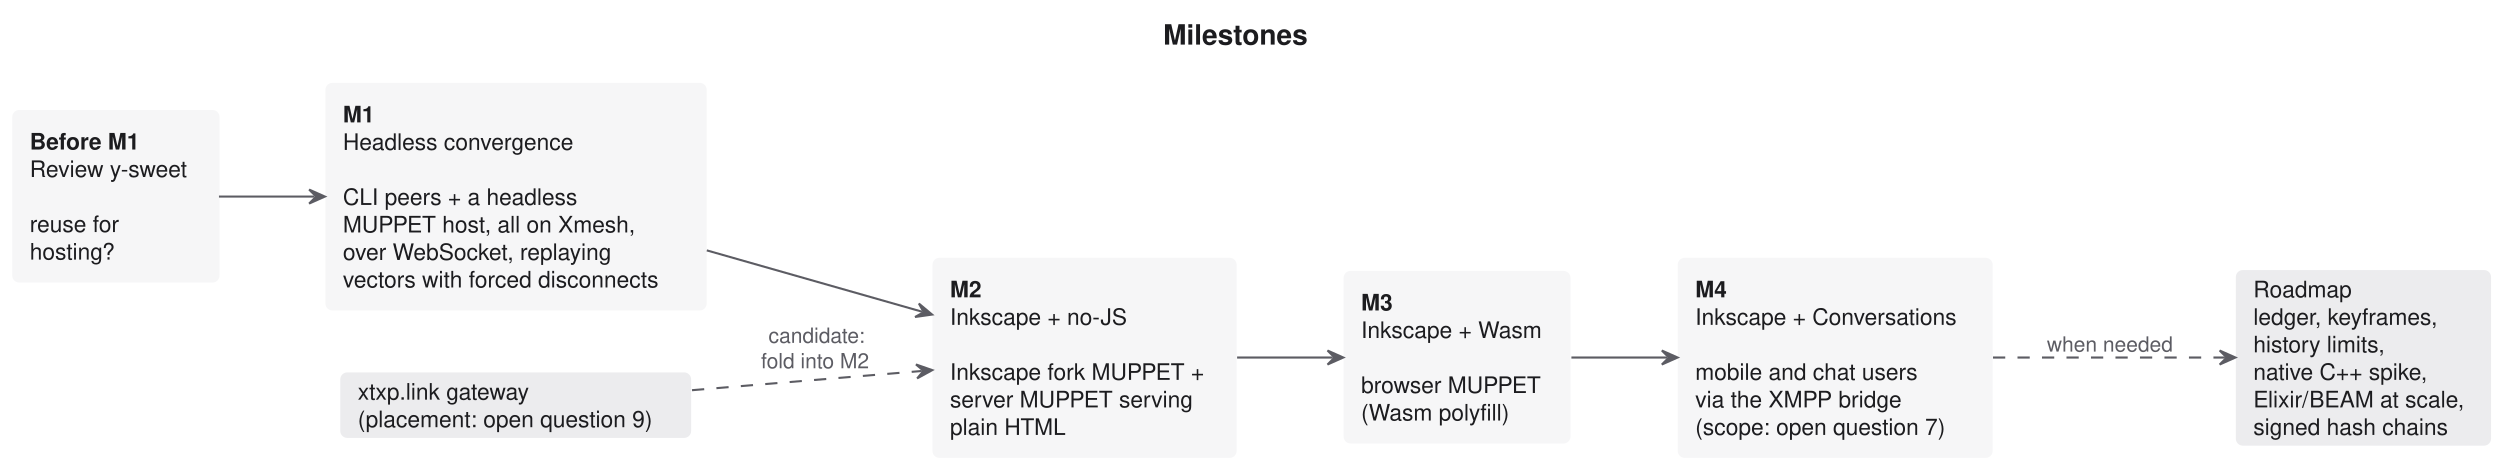
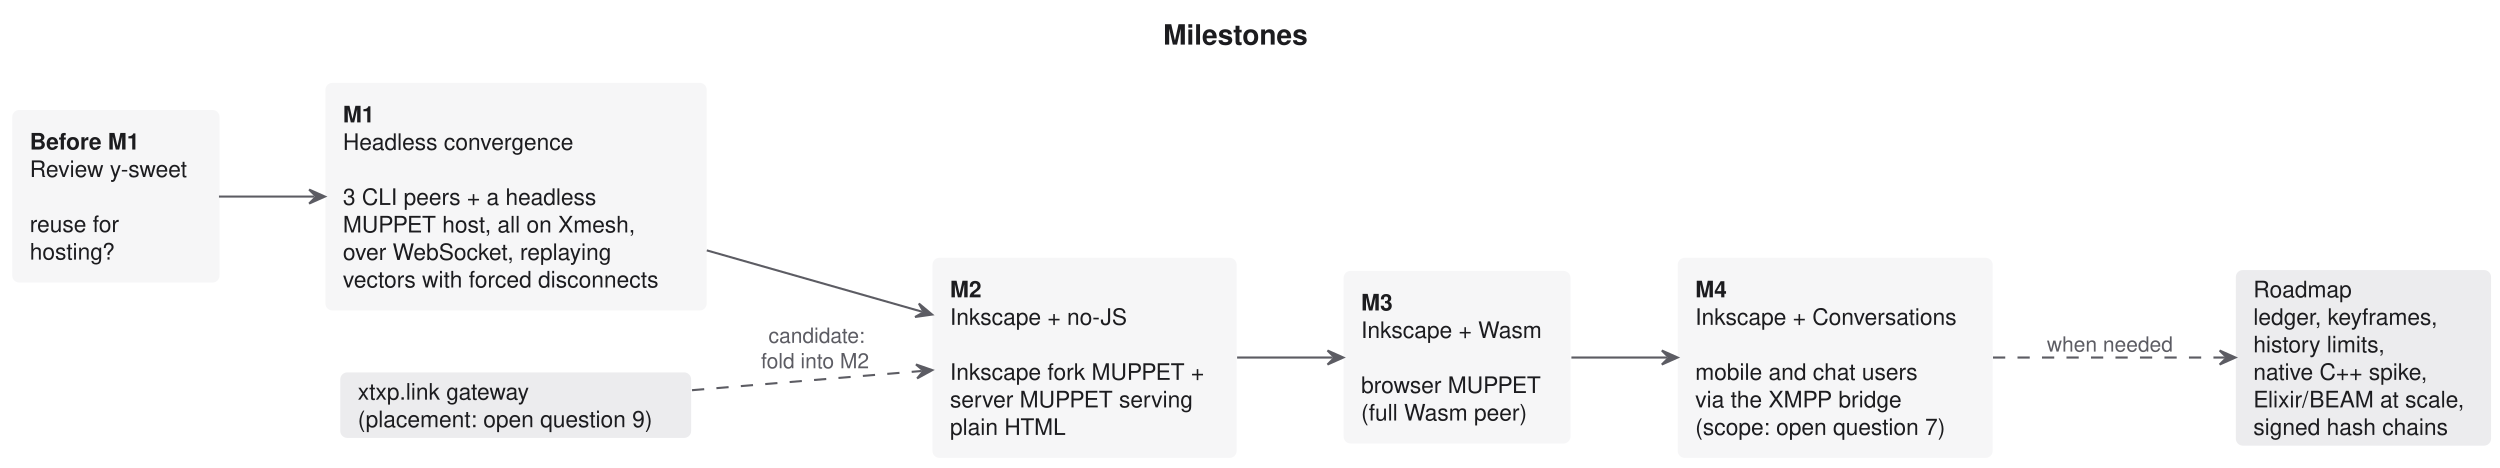
<svg xmlns="http://www.w3.org/2000/svg" contentStyleType="text/css" data-diagram-type="DESCRIPTION" height="267px" preserveAspectRatio="none" style="width:1429px;height:267px;" version="1.1" viewBox="0 0 1429 267" width="1429px" zoomAndPan="magnify">
  <defs />
  <g>
    <g class="title" data-source-line="2">
      <text fill="#1C1C1F" font-family="Helvetica" font-size="16" font-weight="bold" lengthAdjust="spacing" textLength="86.195" x="664.849" y="25.5">Milestones</text>
    </g>
    <g class="entity" data-entity="m0" data-source-line="6" data-uid="ent0002" id="entity_m0">
      <rect fill="#F6F6F7" height="98.647" rx="4" ry="4" width="118.471" x="7" y="62.859" />
      <text fill="#1C1C1F" font-family="Helvetica" font-size="13" font-weight="bold" lengthAdjust="spacing" textLength="63.324" x="17" y="85.453">Before M1</text>
      <text fill="#1C1C1F" font-family="Helvetica" font-size="13" lengthAdjust="spacing" textLength="98.471" x="17" y="101.183">Review y-sweet</text>
      <text fill="#1C1C1F" font-family="Helvetica" font-size="13" lengthAdjust="spacing" textLength="3.656" x="17" y="116.912"> </text>
      <text fill="#1C1C1F" font-family="Helvetica" font-size="13" lengthAdjust="spacing" textLength="55.758" x="17" y="132.642">reuse for</text>
      <text fill="#1C1C1F" font-family="Helvetica" font-size="13" lengthAdjust="spacing" textLength="52.044" x="17" y="148.371">hosting?</text>
    </g>
    <g class="entity" data-entity="m1" data-source-line="7" data-uid="ent0003" id="entity_m1">
      <rect fill="#F6F6F7" height="130.106" rx="4" ry="4" width="217.952" x="186" y="47.359" />
      <text fill="#1C1C1F" font-family="Helvetica" font-size="13" font-weight="bold" lengthAdjust="spacing" textLength="17.716" x="196" y="69.953">M1</text>
      <text fill="#1C1C1F" font-family="Helvetica" font-size="13" lengthAdjust="spacing" textLength="141.527" x="196" y="85.683">Headless convergence</text>
      <text fill="#1C1C1F" font-family="Helvetica" font-size="13" lengthAdjust="spacing" textLength="3.656" x="196" y="101.412"> </text>
-       <text fill="#1C1C1F" font-family="Helvetica" font-size="13" lengthAdjust="spacing" textLength="140.715" x="196" y="117.142">CLI peers + a headless</text>
+       <text fill="#1C1C1F" font-family="Helvetica" font-size="13" lengthAdjust="spacing" textLength="152.401" x="196" y="117.142">3 CLI peers + a headless</text>
      <text fill="#1C1C1F" font-family="Helvetica" font-size="13" lengthAdjust="spacing" textLength="174.395" x="196" y="132.871">MUPPET host, all on Xmesh,</text>
      <text fill="#1C1C1F" font-family="Helvetica" font-size="13" lengthAdjust="spacing" textLength="166.499" x="196" y="148.601">over WebSocket, replaying</text>
      <text fill="#1C1C1F" font-family="Helvetica" font-size="13" lengthAdjust="spacing" textLength="197.952" x="196" y="164.33">vectors with forced disconnects</text>
    </g>
    <g class="entity" data-entity="m2" data-source-line="8" data-uid="ent0004" id="entity_m2">
      <rect fill="#F6F6F7" height="114.377" rx="4" ry="4" width="173.867" x="533" y="147.359" />
      <text fill="#1C1C1F" font-family="Helvetica" font-size="13" font-weight="bold" lengthAdjust="spacing" textLength="20.3" x="543" y="169.953">M2</text>
      <text fill="#1C1C1F" font-family="Helvetica" font-size="13" lengthAdjust="spacing" textLength="108.564" x="543" y="185.683">Inkscape + no-JS</text>
      <text fill="#1C1C1F" font-family="Helvetica" font-size="13" lengthAdjust="spacing" textLength="3.656" x="543" y="201.412"> </text>
      <text fill="#1C1C1F" font-family="Helvetica" font-size="13" lengthAdjust="spacing" textLength="153.867" x="543" y="217.142">Inkscape fork MUPPET +</text>
      <text fill="#1C1C1F" font-family="Helvetica" font-size="13" lengthAdjust="spacing" textLength="146.098" x="543" y="232.871">server MUPPET serving</text>
      <text fill="#1C1C1F" font-family="Helvetica" font-size="13" lengthAdjust="spacing" textLength="70.04" x="543" y="248.601">plain HTML</text>
    </g>
    <g class="entity" data-entity="m3" data-source-line="9" data-uid="ent0005" id="entity_m3">
      <rect fill="#F6F6F7" height="98.647" rx="4" ry="4" width="129.707" x="768" y="154.859" />
      <text fill="#1C1C1F" font-family="Helvetica" font-size="13" font-weight="bold" lengthAdjust="spacing" textLength="20.503" x="778" y="177.453">M3</text>
      <text fill="#1C1C1F" font-family="Helvetica" font-size="13" lengthAdjust="spacing" textLength="109.707" x="778" y="193.183">Inkscape + Wasm</text>
      <text fill="#1C1C1F" font-family="Helvetica" font-size="13" lengthAdjust="spacing" textLength="3.656" x="778" y="208.912"> </text>
      <text fill="#1C1C1F" font-family="Helvetica" font-size="13" lengthAdjust="spacing" textLength="108.507" x="778" y="224.642">browser MUPPET</text>
-       <text fill="#1C1C1F" font-family="Helvetica" font-size="13" lengthAdjust="spacing" textLength="91.965" x="778" y="240.371">(Wasm polyfill)</text>
+       <text fill="#1C1C1F" font-family="Helvetica" font-size="13" lengthAdjust="spacing" textLength="101.962" x="778" y="240.371">(full Wasm peer)</text>
    </g>
    <g class="entity" data-entity="m4" data-source-line="10" data-uid="ent0006" id="entity_m4">
      <rect fill="#F6F6F7" height="114.377" rx="4" ry="4" width="179.999" x="959" y="147.359" />
      <text fill="#1C1C1F" font-family="Helvetica" font-size="13" font-weight="bold" lengthAdjust="spacing" textLength="20.903" x="969" y="169.953">M4</text>
      <text fill="#1C1C1F" font-family="Helvetica" font-size="13" lengthAdjust="spacing" textLength="159.999" x="969" y="185.683">Inkscape + Conversations</text>
      <text fill="#1C1C1F" font-family="Helvetica" font-size="13" lengthAdjust="spacing" textLength="3.656" x="969" y="201.412"> </text>
      <text fill="#1C1C1F" font-family="Helvetica" font-size="13" lengthAdjust="spacing" textLength="135.478" x="969" y="217.142">mobile and chat users</text>
      <text fill="#1C1C1F" font-family="Helvetica" font-size="13" lengthAdjust="spacing" textLength="124.973" x="969" y="232.871">via the XMPP bridge</text>
      <text fill="#1C1C1F" font-family="Helvetica" font-size="13" lengthAdjust="spacing" textLength="153.156" x="969" y="248.601">(scope: open question 7)</text>
    </g>
    <g class="entity" data-entity="gw" data-source-line="12" data-uid="ent0007" id="entity_gw">
      <rect fill="#ECECEE" height="37.459" rx="4" ry="4" width="200.553" x="194.5" y="212.859" />
      <text fill="#1C1C1F" font-family="Helvetica" font-size="13" lengthAdjust="spacing" textLength="107.269" x="204.5" y="228.453">xtxp.link gateway</text>
      <text fill="#1C1C1F" font-family="Helvetica" font-size="13" lengthAdjust="spacing" textLength="180.553" x="204.5" y="244.183">(placement: open question 9)</text>
    </g>
    <g class="entity" data-entity="rm" data-source-line="14" data-uid="ent0008" id="entity_rm">
      <rect fill="#ECECEE" height="100.377" rx="4" ry="4" width="145.893" x="1278" y="154.359" />
      <text fill="#1C1C1F" font-family="Helvetica" font-size="13" lengthAdjust="spacing" textLength="58.068" x="1288" y="169.953">Roadmap</text>
      <text fill="#1C1C1F" font-family="Helvetica" font-size="13" lengthAdjust="spacing" textLength="115.134" x="1288" y="185.683">ledger, keyframes,</text>
      <text fill="#1C1C1F" font-family="Helvetica" font-size="13" lengthAdjust="spacing" textLength="81.294" x="1288" y="201.412">history limits,</text>
      <text fill="#1C1C1F" font-family="Helvetica" font-size="13" lengthAdjust="spacing" textLength="107.707" x="1288" y="217.142">native C++ spike,</text>
      <text fill="#1C1C1F" font-family="Helvetica" font-size="13" lengthAdjust="spacing" textLength="125.893" x="1288" y="232.871">Elixir/BEAM at scale,</text>
      <text fill="#1C1C1F" font-family="Helvetica" font-size="13" lengthAdjust="spacing" textLength="118.155" x="1288" y="248.601">signed hash chains</text>
    </g>
    <g class="link" data-entity-1="m0" data-entity-2="m1" data-source-line="16" data-uid="lnk9" id="link_m0_m1">
      <path d="M125.16,112.359 C143.69,112.359 158.81,112.359 179.7,112.359" fill="none" id="m0-to-m1" style="stroke:#5C5C63;stroke-width:1.2;" />
      <polygon fill="#5C5C63" points="185.7,112.359,176.7,108.359,180.7,112.359,176.7,116.359,185.7,112.359" style="stroke:#5C5C63;stroke-width:1.2;" />
    </g>
    <g class="link" data-entity-1="m1" data-entity-2="m2" data-source-line="17" data-uid="lnk10" id="link_m1_m2">
      <path d="M404,143.119 C445.91,155.059 487.46,166.895 527.02,178.166" fill="none" id="m1-to-m2" style="stroke:#5C5C63;stroke-width:1.2;" />
      <polygon fill="#5C5C63" points="532.79,179.809,525.23,173.497,527.981,178.44,523.038,181.19,532.79,179.809" style="stroke:#5C5C63;stroke-width:1.2;" />
    </g>
    <g class="link" data-entity-1="m2" data-entity-2="m3" data-source-line="18" data-uid="lnk11" id="link_m2_m3">
      <path d="M707.13,204.359 C727.41,204.359 742.68,204.359 761.81,204.359" fill="none" id="m2-to-m3" style="stroke:#5C5C63;stroke-width:1.2;" />
      <polygon fill="#5C5C63" points="767.81,204.359,758.81,200.359,762.81,204.359,758.81,208.359,767.81,204.359" style="stroke:#5C5C63;stroke-width:1.2;" />
    </g>
    <g class="link" data-entity-1="m3" data-entity-2="m4" data-source-line="19" data-uid="lnk12" id="link_m3_m4">
      <path d="M898.21,204.359 C917.29,204.359 932.55,204.359 952.91,204.359" fill="none" id="m3-to-m4" style="stroke:#5C5C63;stroke-width:1.2;" />
      <polygon fill="#5C5C63" points="958.91,204.359,949.91,200.359,953.91,204.359,949.91,208.359,958.91,204.359" style="stroke:#5C5C63;stroke-width:1.2;" />
    </g>
    <g class="link" data-entity-1="gw" data-entity-2="m2" data-source-line="20" data-uid="lnk13" id="link_gw_m2">
      <path d="M395.55,223.039 C439.48,219.369 484.641,215.589 526.901,212.059" fill="none" id="gw-to-m2" style="stroke:#5C5C63;stroke-width:1.2;stroke-dasharray:7,7;" />
      <polygon fill="#5C5C63" points="532.88,211.559,523.578,208.322,527.897,211.976,524.244,216.295,532.88,211.559" style="stroke:#5C5C63;stroke-width:1.2;" />
      <text fill="#5C5C63" font-family="Helvetica" font-size="12" lengthAdjust="spacing" textLength="59.402" x="439.257" y="195.984">candidate:</text>
      <text fill="#5C5C63" font-family="Helvetica" font-size="12" lengthAdjust="spacing" textLength="67.916" x="435" y="210.504">fold into M2</text>
    </g>
    <g class="link" data-entity-1="m4" data-entity-2="rm" data-source-line="21" data-uid="lnk14" id="link_m4_rm">
      <path d="M1139.2,204.359 C1183.41,204.359 1230.11,204.359 1271.76,204.359" fill="none" id="m4-to-rm" style="stroke:#5C5C63;stroke-width:1.2;stroke-dasharray:7,7;" />
      <polygon fill="#5C5C63" points="1277.76,204.359,1268.76,200.359,1272.76,204.359,1268.76,208.359,1277.76,204.359" style="stroke:#5C5C63;stroke-width:1.2;" />
      <text fill="#5C5C63" font-family="Helvetica" font-size="12" lengthAdjust="spacing" textLength="77.15" x="1170" y="200.984">when needed</text>
    </g>
  </g>
</svg>
